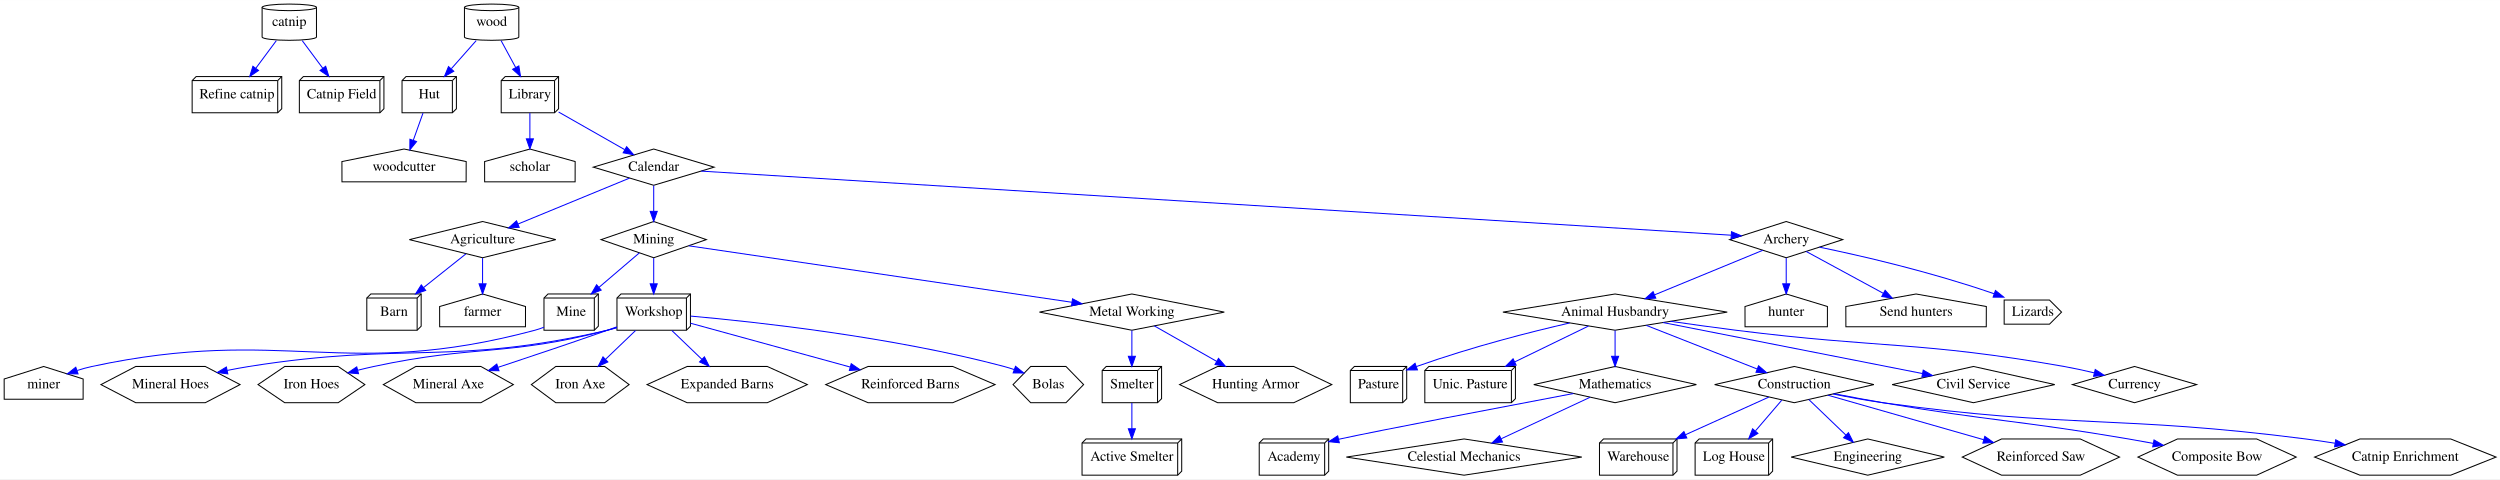
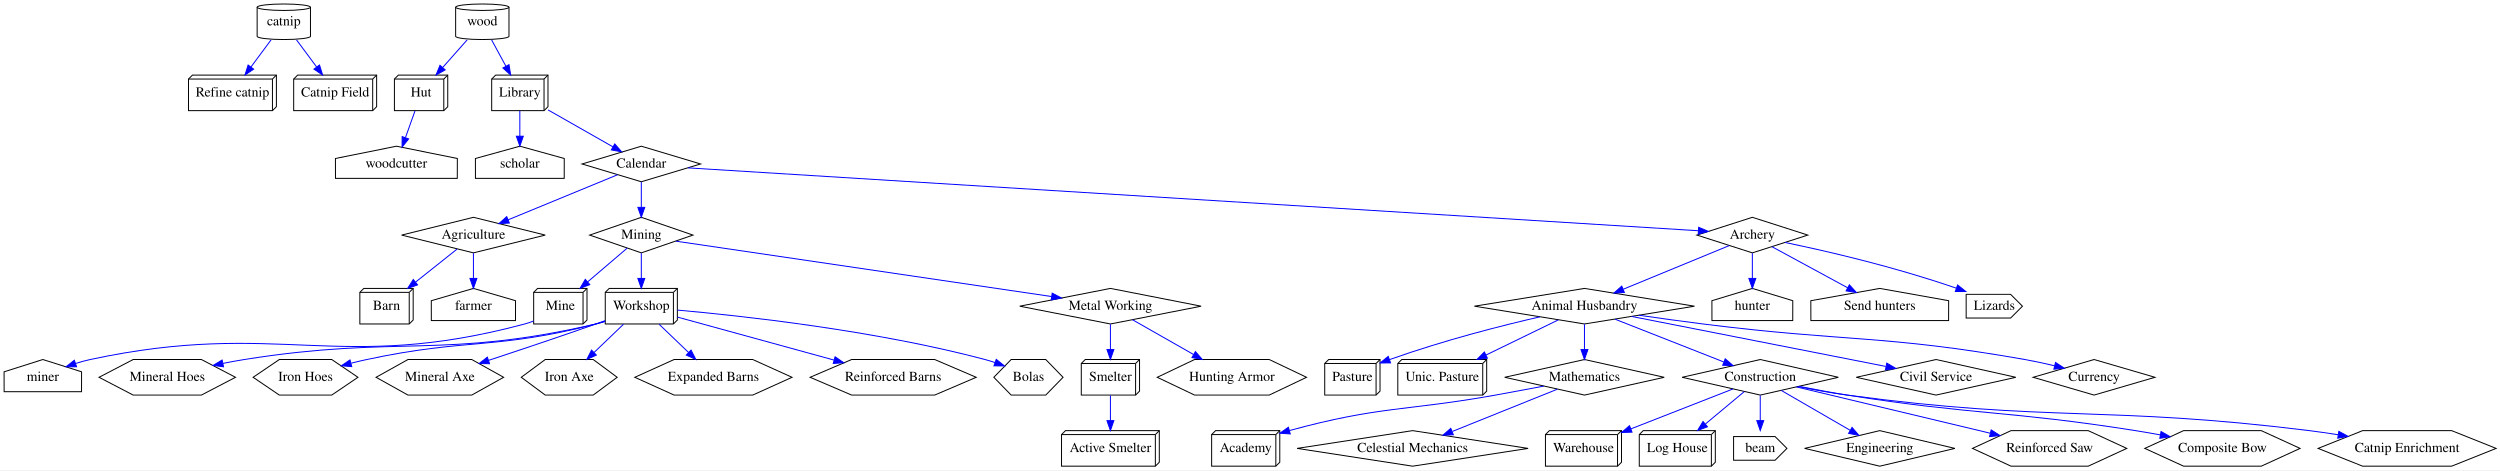
- <svg xmlns="http://www.w3.org/2000/svg" width="2483pt" height="476pt" viewBox="0.00 0.00 2483.42 476.00">
+ <svg xmlns="http://www.w3.org/2000/svg" width="2531pt" height="476pt" viewBox="0.00 0.00 2531.42 476.00">
  <g id="graph0" class="graph" transform="scale(1 1) rotate(0) translate(4 472)">
-     <polygon fill="white" stroke="transparent" points="-4,4 -4,-472 2479.42,-472 2479.42,4 -4,4" />
+     <polygon fill="white" stroke="transparent" points="-4,4 -4,-472 2527.42,-472 2527.42,4 -4,4" />
    <g id="node1" class="node">
      <path fill="none" stroke="black" d="M310.37,-464.73C310.37,-466.53 298.26,-468 283.37,-468 268.47,-468 256.37,-466.53 256.37,-464.73 256.37,-464.73 256.37,-435.27 256.37,-435.27 256.37,-433.47 268.47,-432 283.37,-432 298.26,-432 310.37,-433.47 310.37,-435.27 310.37,-435.27 310.37,-464.73 310.37,-464.73" />
      <path fill="none" stroke="black" d="M310.37,-464.73C310.37,-462.92 298.26,-461.45 283.37,-461.45 268.47,-461.45 256.37,-462.92 256.37,-464.73" />
      <text text-anchor="middle" x="283.37" y="-446.3" font-family="Times,serif" font-size="14.00">catnip</text>
    </g>
    <g id="node2" class="node">
      <polygon fill="none" stroke="black" points="275.87,-396 190.87,-396 186.87,-392 186.87,-360 271.87,-360 275.87,-364 275.87,-396" />
      <polyline fill="none" stroke="black" points="271.87,-392 186.87,-392 " />
      <polyline fill="none" stroke="black" points="271.87,-392 271.87,-360 " />
      <polyline fill="none" stroke="black" points="271.87,-392 275.87,-396 " />
      <text text-anchor="middle" x="231.37" y="-374.3" font-family="Times,serif" font-size="14.00">Refine catnip</text>
    </g>
    <g id="edge1" class="edge">
      <path fill="none" stroke="blue" d="M270.51,-431.7C264.34,-423.39 256.83,-413.28 250.04,-404.14" />
      <polygon fill="blue" stroke="blue" points="252.84,-402.04 244.07,-396.1 247.23,-406.22 252.84,-402.04" />
    </g>
    <g id="node3" class="node">
      <polygon fill="none" stroke="black" points="377.37,-396 297.37,-396 293.37,-392 293.37,-360 373.37,-360 377.37,-364 377.37,-396" />
      <polyline fill="none" stroke="black" points="373.37,-392 293.37,-392 " />
      <polyline fill="none" stroke="black" points="373.37,-392 373.37,-360 " />
      <polyline fill="none" stroke="black" points="373.37,-392 377.37,-396 " />
      <text text-anchor="middle" x="335.37" y="-374.3" font-family="Times,serif" font-size="14.00">Catnip Field</text>
    </g>
    <g id="edge2" class="edge">
      <path fill="none" stroke="blue" d="M296.22,-431.7C302.39,-423.39 309.9,-413.28 316.69,-404.14" />
      <polygon fill="blue" stroke="blue" points="319.51,-406.22 322.66,-396.1 313.89,-402.04 319.51,-406.22" />
    </g>
    <g id="node4" class="node">
      <path fill="none" stroke="black" d="M511.37,-464.73C511.37,-466.53 499.26,-468 484.37,-468 469.47,-468 457.37,-466.53 457.37,-464.73 457.37,-464.73 457.37,-435.27 457.37,-435.27 457.37,-433.47 469.47,-432 484.37,-432 499.26,-432 511.37,-433.47 511.37,-435.27 511.37,-435.27 511.37,-464.73 511.37,-464.73" />
      <path fill="none" stroke="black" d="M511.37,-464.73C511.37,-462.92 499.26,-461.45 484.37,-461.45 469.47,-461.45 457.37,-462.92 457.37,-464.73" />
      <text text-anchor="middle" x="484.37" y="-446.3" font-family="Times,serif" font-size="14.00">wood</text>
    </g>
    <g id="node5" class="node">
      <polygon fill="none" stroke="black" points="449.37,-396 399.37,-396 395.37,-392 395.37,-360 445.37,-360 449.37,-364 449.37,-396" />
      <polyline fill="none" stroke="black" points="445.37,-392 395.37,-392 " />
      <polyline fill="none" stroke="black" points="445.37,-392 445.37,-360 " />
      <polyline fill="none" stroke="black" points="445.37,-392 449.37,-396 " />
      <text text-anchor="middle" x="422.37" y="-374.3" font-family="Times,serif" font-size="14.00">Hut</text>
    </g>
    <g id="edge3" class="edge">
      <path fill="none" stroke="blue" d="M469.04,-431.7C461.61,-423.3 452.54,-413.07 444.39,-403.86" />
      <polygon fill="blue" stroke="blue" points="446.77,-401.27 437.51,-396.1 441.53,-405.91 446.77,-401.27" />
    </g>
    <g id="node6" class="node">
      <polygon fill="none" stroke="black" points="550.87,-396 497.87,-396 493.87,-392 493.87,-360 546.87,-360 550.87,-364 550.87,-396" />
      <polyline fill="none" stroke="black" points="546.87,-392 493.87,-392 " />
      <polyline fill="none" stroke="black" points="546.87,-392 546.87,-360 " />
      <polyline fill="none" stroke="black" points="546.87,-392 550.87,-396 " />
      <text text-anchor="middle" x="522.37" y="-374.3" font-family="Times,serif" font-size="14.00">Library</text>
    </g>
    <g id="edge4" class="edge">
      <path fill="none" stroke="blue" d="M493.76,-431.7C498.13,-423.64 503.42,-413.89 508.26,-404.98" />
      <polygon fill="blue" stroke="blue" points="511.39,-406.56 513.08,-396.1 505.23,-403.22 511.39,-406.56" />
    </g>
    <g id="node23" class="node">
      <polygon fill="none" stroke="black" points="459.09,-311.56 397.37,-324 335.65,-311.56 335.7,-291.44 459.03,-291.44 459.09,-311.56" />
      <text text-anchor="middle" x="397.37" y="-302.3" font-family="Times,serif" font-size="14.00">woodcutter</text>
    </g>
    <g id="edge15" class="edge">
      <path fill="none" stroke="blue" d="M416.19,-359.7C413.29,-351.58 409.77,-341.74 406.57,-332.76" />
      <polygon fill="blue" stroke="blue" points="409.79,-331.38 403.13,-323.14 403.2,-333.74 409.79,-331.38" />
    </g>
    <g id="node24" class="node">
      <polygon fill="none" stroke="black" points="567.34,-311.56 522.37,-324 477.39,-311.56 477.43,-291.44 567.3,-291.44 567.34,-311.56" />
      <text text-anchor="middle" x="522.37" y="-302.3" font-family="Times,serif" font-size="14.00">scholar</text>
    </g>
    <g id="edge16" class="edge">
      <path fill="none" stroke="blue" d="M522.37,-359.7C522.37,-351.98 522.37,-342.71 522.37,-334.11" />
      <polygon fill="blue" stroke="blue" points="525.87,-334.1 522.37,-324.1 518.87,-334.1 525.87,-334.1" />
    </g>
-     <g id="node31" class="node">
+     <g id="node32" class="node">
      <polygon fill="none" stroke="black" points="645.37,-324 585.37,-306 645.37,-288 705.36,-306 645.37,-324" />
      <text text-anchor="middle" x="645.37" y="-302.3" font-family="Times,serif" font-size="14.00">Calendar</text>
    </g>
-     <g id="edge22" class="edge">
+     <g id="edge23" class="edge">
      <path fill="none" stroke="blue" d="M550.89,-360.76C570.62,-349.54 596.77,-334.65 616.56,-323.39" />
      <polygon fill="blue" stroke="blue" points="618.47,-326.33 625.43,-318.34 615.01,-320.25 618.47,-326.33" />
    </g>
    <g id="node7" class="node">
      <polygon fill="none" stroke="black" points="475.37,-252 402.64,-234 475.37,-216 548.09,-234 475.37,-252" />
      <text text-anchor="middle" x="475.37" y="-230.3" font-family="Times,serif" font-size="14.00">Agriculture</text>
    </g>
    <g id="node8" class="node">
      <polygon fill="none" stroke="black" points="414.37,-180 364.37,-180 360.37,-176 360.37,-144 410.37,-144 414.37,-148 414.37,-180" />
      <polyline fill="none" stroke="black" points="410.37,-176 360.37,-176 " />
      <polyline fill="none" stroke="black" points="410.37,-176 410.37,-144 " />
      <polyline fill="none" stroke="black" points="410.37,-176 414.37,-180 " />
      <text text-anchor="middle" x="387.37" y="-158.3" font-family="Times,serif" font-size="14.00">Barn</text>
    </g>
    <g id="edge5" class="edge">
      <path fill="none" stroke="blue" d="M458.81,-219.83C446.99,-210.43 430.77,-197.53 416.77,-186.39" />
      <polygon fill="blue" stroke="blue" points="418.84,-183.57 408.84,-180.08 414.49,-189.05 418.84,-183.57" />
    </g>
    <g id="node25" class="node">
      <polygon fill="none" stroke="black" points="518.02,-167.56 475.37,-180 432.71,-167.56 432.75,-147.44 517.98,-147.44 518.02,-167.56" />
      <text text-anchor="middle" x="475.37" y="-158.3" font-family="Times,serif" font-size="14.00">farmer</text>
    </g>
    <g id="edge17" class="edge">
      <path fill="none" stroke="blue" d="M475.37,-215.7C475.37,-207.98 475.37,-198.71 475.37,-190.11" />
      <polygon fill="blue" stroke="blue" points="478.87,-190.1 475.37,-180.1 471.87,-190.1 478.87,-190.1" />
    </g>
    <g id="node9" class="node">
      <polygon fill="none" stroke="black" points="645.37,-252 593.08,-234 645.37,-216 697.65,-234 645.37,-252" />
      <text text-anchor="middle" x="645.37" y="-230.3" font-family="Times,serif" font-size="14.00">Mining</text>
    </g>
    <g id="node10" class="node">
      <polygon fill="none" stroke="black" points="590.37,-180 540.37,-180 536.37,-176 536.37,-144 586.37,-144 590.37,-148 590.37,-180" />
      <polyline fill="none" stroke="black" points="586.37,-176 536.37,-176 " />
      <polyline fill="none" stroke="black" points="586.37,-176 586.37,-144 " />
      <polyline fill="none" stroke="black" points="586.37,-176 590.37,-180 " />
      <text text-anchor="middle" x="563.37" y="-158.3" font-family="Times,serif" font-size="14.00">Mine</text>
    </g>
    <g id="edge6" class="edge">
      <path fill="none" stroke="blue" d="M631.08,-220.81C620.03,-211.38 604.4,-198.03 590.94,-186.54" />
      <polygon fill="blue" stroke="blue" points="593.2,-183.87 583.32,-180.03 588.65,-189.19 593.2,-183.87" />
    </g>
    <g id="node11" class="node">
      <polygon fill="none" stroke="black" points="681.87,-180 612.87,-180 608.87,-176 608.87,-144 677.87,-144 681.87,-148 681.87,-180" />
      <polyline fill="none" stroke="black" points="677.87,-176 608.87,-176 " />
      <polyline fill="none" stroke="black" points="677.87,-176 677.87,-144 " />
      <polyline fill="none" stroke="black" points="677.87,-176 681.87,-180 " />
      <text text-anchor="middle" x="645.37" y="-158.3" font-family="Times,serif" font-size="14.00">Workshop</text>
    </g>
    <g id="edge7" class="edge">
      <path fill="none" stroke="blue" d="M645.37,-215.7C645.37,-207.98 645.37,-198.71 645.37,-190.11" />
      <polygon fill="blue" stroke="blue" points="648.87,-190.1 645.37,-180.1 641.87,-190.1 648.87,-190.1" />
    </g>
    <g id="node12" class="node">
      <polygon fill="none" stroke="black" points="1120.37,-180 1028.53,-162 1120.37,-144 1212.2,-162 1120.37,-180" />
      <text text-anchor="middle" x="1120.37" y="-158.3" font-family="Times,serif" font-size="14.00">Metal Working</text>
    </g>
-     <g id="edge27" class="edge">
+     <g id="edge28" class="edge">
      <path fill="none" stroke="blue" d="M680.29,-227.85C760.87,-215.98 960.51,-186.56 1060.83,-171.77" />
      <polygon fill="blue" stroke="blue" points="1061.42,-175.22 1070.8,-170.3 1060.4,-168.3 1061.42,-175.22" />
    </g>
    <g id="node28" class="node">
      <polygon fill="none" stroke="black" points="78.6,-95.56 39.37,-108 0.13,-95.56 0.17,-75.44 78.56,-75.44 78.6,-95.56" />
      <text text-anchor="middle" x="39.37" y="-86.3" font-family="Times,serif" font-size="14.00">miner</text>
    </g>
    <g id="edge19" class="edge">
      <path fill="none" stroke="blue" d="M536.23,-146.95C533.29,-145.8 530.3,-144.79 527.37,-144 337.82,-93.29 279.22,-149.1 87.37,-108 82.54,-106.97 77.54,-105.58 72.66,-104.03" />
      <polygon fill="blue" stroke="blue" points="73.54,-100.63 62.94,-100.72 71.28,-107.26 73.54,-100.63" />
    </g>
-     <g id="node36" class="node">
+     <g id="node37" class="node">
      <polygon fill="none" stroke="black" points="234.46,-90 199.91,-108 130.82,-108 96.28,-90 130.82,-72 199.91,-72 234.46,-90" />
      <text text-anchor="middle" x="165.37" y="-86.3" font-family="Times,serif" font-size="14.00">Mineral Hoes</text>
    </g>
-     <g id="edge34" class="edge">
+     <g id="edge35" class="edge">
      <path fill="none" stroke="blue" d="M608.71,-146.52C605.58,-145.57 602.43,-144.71 599.37,-144 444.43,-108.15 400.42,-132.97 243.37,-108 236.31,-106.88 228.93,-105.52 221.64,-104.06" />
      <polygon fill="blue" stroke="blue" points="222.31,-100.63 211.81,-102.03 220.89,-107.48 222.31,-100.63" />
    </g>
-     <g id="node37" class="node">
+     <g id="node38" class="node">
      <polygon fill="none" stroke="black" points="358.44,-90 331.9,-108 278.83,-108 252.3,-90 278.83,-72 331.9,-72 358.44,-90" />
      <text text-anchor="middle" x="305.37" y="-86.3" font-family="Times,serif" font-size="14.00">Iron Hoes</text>
    </g>
-     <g id="edge35" class="edge">
+     <g id="edge36" class="edge">
      <path fill="none" stroke="blue" d="M608.66,-146.7C605.54,-145.71 602.41,-144.79 599.37,-144 498.37,-117.78 469.4,-129.83 367.37,-108 362.24,-106.9 356.92,-105.64 351.63,-104.3" />
      <polygon fill="blue" stroke="blue" points="352.15,-100.82 341.59,-101.67 350.37,-107.59 352.15,-100.82" />
    </g>
-     <g id="node38" class="node">
+     <g id="node39" class="node">
      <polygon fill="none" stroke="black" points="505.95,-90 473.66,-108 409.07,-108 376.78,-90 409.07,-72 473.66,-72 505.95,-90" />
      <text text-anchor="middle" x="441.37" y="-86.3" font-family="Times,serif" font-size="14.00">Mineral Axe</text>
    </g>
-     <g id="edge36" class="edge">
+     <g id="edge37" class="edge">
      <path fill="none" stroke="blue" d="M608.74,-147.35C605.58,-146.21 602.42,-145.08 599.37,-144 563.17,-131.24 522.06,-117.48 490.85,-107.17" />
      <polygon fill="blue" stroke="blue" points="491.68,-103.76 481.09,-103.95 489.49,-110.41 491.68,-103.76" />
    </g>
-     <g id="node39" class="node">
+     <g id="node40" class="node">
      <polygon fill="none" stroke="black" points="620.93,-90 596.65,-108 548.08,-108 523.8,-90 548.08,-72 596.65,-72 620.93,-90" />
      <text text-anchor="middle" x="572.37" y="-86.3" font-family="Times,serif" font-size="14.00">Iron Axe</text>
    </g>
-     <g id="edge37" class="edge">
+     <g id="edge38" class="edge">
      <path fill="none" stroke="blue" d="M627.32,-143.7C618.3,-135.05 607.25,-124.45 597.42,-115.03" />
      <polygon fill="blue" stroke="blue" points="599.84,-112.5 590.2,-108.1 595,-117.55 599.84,-112.5" />
    </g>
-     <g id="node40" class="node">
+     <g id="node41" class="node">
      <polygon fill="none" stroke="black" points="797.97,-90 758.17,-108 678.56,-108 638.76,-90 678.56,-72 758.17,-72 797.97,-90" />
      <text text-anchor="middle" x="718.37" y="-86.3" font-family="Times,serif" font-size="14.00">Expanded Barns</text>
    </g>
-     <g id="edge38" class="edge">
+     <g id="edge39" class="edge">
      <path fill="none" stroke="blue" d="M663.41,-143.7C672.43,-135.05 683.48,-124.45 693.31,-115.03" />
      <polygon fill="blue" stroke="blue" points="695.73,-117.55 700.53,-108.1 690.89,-112.5 695.73,-117.55" />
    </g>
-     <g id="node41" class="node">
+     <g id="node42" class="node">
      <polygon fill="none" stroke="black" points="984.47,-90 942.42,-108 858.31,-108 816.26,-90 858.31,-72 942.42,-72 984.47,-90" />
      <text text-anchor="middle" x="900.37" y="-86.3" font-family="Times,serif" font-size="14.00">Reinforced Barns</text>
    </g>
-     <g id="edge39" class="edge">
+     <g id="edge40" class="edge">
      <path fill="none" stroke="blue" d="M681.9,-150.97C723.26,-139.62 791.26,-120.95 840.42,-107.46" />
      <polygon fill="blue" stroke="blue" points="841.58,-110.77 850.3,-104.74 839.73,-104.02 841.58,-110.77" />
    </g>
-     <g id="node42" class="node">
+     <g id="node43" class="node">
      <polygon fill="none" stroke="black" points="1072.41,-90 1054.89,-108 1019.84,-108 1002.32,-90 1019.84,-72 1054.89,-72 1072.41,-90" />
      <text text-anchor="middle" x="1037.37" y="-86.3" font-family="Times,serif" font-size="14.00">Bolas</text>
    </g>
-     <g id="edge40" class="edge">
+     <g id="edge41" class="edge">
      <path fill="none" stroke="blue" d="M681.97,-158.06C745.98,-152.35 882.04,-137.61 993.37,-108 996.71,-107.11 1000.15,-106.05 1003.57,-104.9" />
      <polygon fill="blue" stroke="blue" points="1004.79,-108.18 1013.01,-101.49 1002.42,-101.6 1004.79,-108.18" />
    </g>
    <g id="node13" class="node">
      <polygon fill="none" stroke="black" points="1149.87,-108 1094.87,-108 1090.87,-104 1090.87,-72 1145.87,-72 1149.87,-76 1149.87,-108" />
      <polyline fill="none" stroke="black" points="1145.87,-104 1090.87,-104 " />
      <polyline fill="none" stroke="black" points="1145.87,-104 1145.87,-72 " />
      <polyline fill="none" stroke="black" points="1145.87,-104 1149.87,-108 " />
      <text text-anchor="middle" x="1120.37" y="-86.3" font-family="Times,serif" font-size="14.00">Smelter</text>
    </g>
    <g id="edge8" class="edge">
      <path fill="none" stroke="blue" d="M1120.37,-143.7C1120.37,-135.98 1120.37,-126.71 1120.37,-118.11" />
      <polygon fill="blue" stroke="blue" points="1123.87,-118.1 1120.37,-108.1 1116.87,-118.1 1123.87,-118.1" />
    </g>
-     <g id="node43" class="node">
+     <g id="node44" class="node">
      <polygon fill="none" stroke="black" points="1318.96,-90 1281.16,-108 1205.57,-108 1167.77,-90 1205.57,-72 1281.16,-72 1318.96,-90" />
      <text text-anchor="middle" x="1243.37" y="-86.3" font-family="Times,serif" font-size="14.00">Hunting Armor</text>
    </g>
-     <g id="edge41" class="edge">
+     <g id="edge42" class="edge">
      <path fill="none" stroke="blue" d="M1142.64,-148.32C1159.89,-138.51 1184.2,-124.67 1204.62,-113.05" />
      <polygon fill="blue" stroke="blue" points="1206.43,-116.05 1213.39,-108.06 1202.97,-109.96 1206.43,-116.05" />
    </g>
    <g id="node14" class="node">
      <polygon fill="none" stroke="black" points="1169.87,-36 1074.87,-36 1070.87,-32 1070.87,0 1165.87,0 1169.87,-4 1169.87,-36" />
      <polyline fill="none" stroke="black" points="1165.87,-32 1070.87,-32 " />
      <polyline fill="none" stroke="black" points="1165.87,-32 1165.87,0 " />
      <polyline fill="none" stroke="black" points="1165.87,-32 1169.87,-36 " />
      <text text-anchor="middle" x="1120.37" y="-14.3" font-family="Times,serif" font-size="14.00">Active Smelter</text>
    </g>
    <g id="edge9" class="edge">
      <path fill="none" stroke="blue" d="M1120.37,-71.7C1120.37,-63.98 1120.37,-54.71 1120.37,-46.11" />
      <polygon fill="blue" stroke="blue" points="1123.87,-46.1 1120.37,-36.1 1116.87,-46.1 1123.87,-46.1" />
    </g>
    <g id="node15" class="node">
      <polygon fill="none" stroke="black" points="1600.37,-180 1488.93,-162 1600.37,-144 1711.8,-162 1600.37,-180" />
      <text text-anchor="middle" x="1600.37" y="-158.3" font-family="Times,serif" font-size="14.00">Animal Husbandry</text>
    </g>
    <g id="node16" class="node">
      <polygon fill="none" stroke="black" points="1393.37,-108 1341.37,-108 1337.37,-104 1337.37,-72 1389.37,-72 1393.37,-76 1393.37,-108" />
      <polyline fill="none" stroke="black" points="1389.37,-104 1337.37,-104 " />
      <polyline fill="none" stroke="black" points="1389.37,-104 1389.37,-72 " />
      <polyline fill="none" stroke="black" points="1389.37,-104 1393.37,-108 " />
      <text text-anchor="middle" x="1365.37" y="-86.3" font-family="Times,serif" font-size="14.00">Pasture</text>
    </g>
    <g id="edge10" class="edge">
      <path fill="none" stroke="blue" d="M1555.27,-151.23C1516.84,-142.39 1460.12,-128.13 1402.99,-107.93" />
      <polygon fill="blue" stroke="blue" points="1404.04,-104.58 1393.44,-104.5 1401.67,-111.17 1404.04,-104.58" />
    </g>
    <g id="node17" class="node">
      <polygon fill="none" stroke="black" points="1501.37,-108 1415.37,-108 1411.37,-104 1411.37,-72 1497.37,-72 1501.37,-76 1501.37,-108" />
      <polyline fill="none" stroke="black" points="1497.37,-104 1411.37,-104 " />
      <polyline fill="none" stroke="black" points="1497.37,-104 1497.37,-72 " />
      <polyline fill="none" stroke="black" points="1497.37,-104 1501.37,-108 " />
      <text text-anchor="middle" x="1456.37" y="-86.3" font-family="Times,serif" font-size="14.00">Unic. Pasture</text>
    </g>
    <g id="edge11" class="edge">
      <path fill="none" stroke="blue" d="M1573.95,-148.16C1553.52,-138.23 1524.78,-124.26 1500.82,-112.61" />
      <polygon fill="blue" stroke="blue" points="1502.09,-109.34 1491.57,-108.11 1499.03,-115.63 1502.09,-109.34" />
    </g>
    <g id="node18" class="node">
      <polygon fill="none" stroke="black" points="1600.37,-108 1519.59,-90 1600.37,-72 1681.14,-90 1600.37,-108" />
      <text text-anchor="middle" x="1600.37" y="-86.3" font-family="Times,serif" font-size="14.00">Mathematics</text>
    </g>
-     <g id="edge29" class="edge">
+     <g id="edge30" class="edge">
      <path fill="none" stroke="blue" d="M1600.37,-143.7C1600.37,-135.98 1600.37,-126.71 1600.37,-118.11" />
      <polygon fill="blue" stroke="blue" points="1603.87,-118.1 1600.37,-108.1 1596.87,-118.1 1603.87,-118.1" />
    </g>
    <g id="node20" class="node">
      <polygon fill="none" stroke="black" points="1778.37,-108 1699.27,-90 1778.37,-72 1857.46,-90 1778.37,-108" />
      <text text-anchor="middle" x="1778.37" y="-86.3" font-family="Times,serif" font-size="14.00">Construction</text>
    </g>
-     <g id="edge30" class="edge">
+     <g id="edge31" class="edge">
      <path fill="none" stroke="blue" d="M1631.37,-148.81C1661.97,-136.77 1708.77,-118.37 1741.32,-105.57" />
      <polygon fill="blue" stroke="blue" points="1742.9,-108.71 1750.92,-101.79 1740.34,-102.19 1742.9,-108.71" />
    </g>
-     <g id="node32" class="node">
+     <g id="node33" class="node">
      <polygon fill="none" stroke="black" points="1956.37,-108 1875.59,-90 1956.37,-72 2037.14,-90 1956.37,-108" />
      <text text-anchor="middle" x="1956.37" y="-86.3" font-family="Times,serif" font-size="14.00">Civil Service</text>
    </g>
-     <g id="edge28" class="edge">
+     <g id="edge29" class="edge">
      <path fill="none" stroke="blue" d="M1648.01,-151.63C1715.05,-138.45 1836.7,-114.53 1905.46,-101.01" />
      <polygon fill="blue" stroke="blue" points="1906.48,-104.38 1915.62,-99.01 1905.13,-97.51 1906.48,-104.38" />
    </g>
-     <g id="node33" class="node">
+     <g id="node34" class="node">
      <polygon fill="none" stroke="black" points="2116.37,-108 2054.7,-90 2116.37,-72 2178.03,-90 2116.37,-108" />
      <text text-anchor="middle" x="2116.37" y="-86.3" font-family="Times,serif" font-size="14.00">Currency</text>
    </g>
-     <g id="edge31" class="edge">
+     <g id="edge32" class="edge">
      <path fill="none" stroke="blue" d="M1655.28,-152.86C1675.7,-149.93 1699.07,-146.68 1720.37,-144 1864.99,-125.77 1902.8,-133.25 2046.37,-108 2056.15,-106.28 2066.6,-103.99 2076.36,-101.65" />
      <polygon fill="blue" stroke="blue" points="2077.35,-105.01 2086.22,-99.22 2075.68,-98.21 2077.35,-105.01" />
    </g>
    <g id="node19" class="node">
-       <polygon fill="none" stroke="black" points="1315.87,-36 1250.87,-36 1246.87,-32 1246.87,0 1311.87,0 1315.87,-4 1315.87,-36" />
-       <polyline fill="none" stroke="black" points="1311.87,-32 1246.87,-32 " />
-       <polyline fill="none" stroke="black" points="1311.87,-32 1311.87,0 " />
-       <polyline fill="none" stroke="black" points="1311.87,-32 1315.87,-36 " />
-       <text text-anchor="middle" x="1281.37" y="-14.3" font-family="Times,serif" font-size="14.00">Academy</text>
+       <polygon fill="none" stroke="black" points="1291.87,-36 1226.87,-36 1222.87,-32 1222.87,0 1287.87,0 1291.87,-4 1291.87,-36" />
+       <polyline fill="none" stroke="black" points="1287.87,-32 1222.87,-32 " />
+       <polyline fill="none" stroke="black" points="1287.87,-32 1287.87,0 " />
+       <polyline fill="none" stroke="black" points="1287.87,-32 1291.87,-36 " />
+       <text text-anchor="middle" x="1257.37" y="-14.3" font-family="Times,serif" font-size="14.00">Academy</text>
    </g>
    <g id="edge12" class="edge">
-       <path fill="none" stroke="blue" d="M1558.89,-81.14C1491.79,-68.41 1363.72,-44.05 1325.74,-35.67" />
-       <polygon fill="blue" stroke="blue" points="1326.45,-32.24 1315.91,-33.3 1324.81,-39.05 1326.45,-32.24" />
-     </g>
-     <g id="node34" class="node">
-       <polygon fill="none" stroke="black" points="1450.37,-36 1333.4,-18 1450.37,0 1567.33,-18 1450.37,-36" />
-       <text text-anchor="middle" x="1450.37" y="-14.3" font-family="Times,serif" font-size="14.00">Celestial Mechanics</text>
-     </g>
-     <g id="edge32" class="edge">
-       <path fill="none" stroke="blue" d="M1575.6,-77.44C1551.55,-66.22 1514.77,-49.05 1487.27,-36.22" />
-       <polygon fill="blue" stroke="blue" points="1488.52,-32.94 1477.97,-31.88 1485.55,-39.28 1488.52,-32.94" />
+       <path fill="none" stroke="blue" d="M1559.17,-81.07C1543.86,-78.16 1526.33,-74.88 1510.37,-72 1420.26,-55.77 1393.33,-61.15 1301.58,-36.05" />
+       <polygon fill="blue" stroke="blue" points="1302.46,-32.67 1291.89,-33.36 1300.58,-39.41 1302.46,-32.67" />
+     </g>
+     <g id="node35" class="node">
+       <polygon fill="none" stroke="black" points="1426.37,-36 1309.4,-18 1426.37,0 1543.33,-18 1426.37,-36" />
+       <text text-anchor="middle" x="1426.37" y="-14.3" font-family="Times,serif" font-size="14.00">Celestial Mechanics</text>
+     </g>
+     <g id="edge33" class="edge">
+       <path fill="none" stroke="blue" d="M1572.79,-77.91C1544.22,-66.41 1499.27,-48.33 1466.71,-35.23" />
+       <polygon fill="blue" stroke="blue" points="1467.61,-31.82 1457.03,-31.34 1465,-38.32 1467.61,-31.82" />
    </g>
    <g id="node21" class="node">
-       <polygon fill="none" stroke="black" points="1661.87,-36 1588.87,-36 1584.87,-32 1584.87,0 1657.87,0 1661.87,-4 1661.87,-36" />
-       <polyline fill="none" stroke="black" points="1657.87,-32 1584.87,-32 " />
-       <polyline fill="none" stroke="black" points="1657.87,-32 1657.87,0 " />
-       <polyline fill="none" stroke="black" points="1657.87,-32 1661.87,-36 " />
-       <text text-anchor="middle" x="1623.37" y="-14.3" font-family="Times,serif" font-size="14.00">Warehouse</text>
+       <polygon fill="none" stroke="black" points="1637.87,-36 1564.87,-36 1560.87,-32 1560.87,0 1633.87,0 1637.87,-4 1637.87,-36" />
+       <polyline fill="none" stroke="black" points="1633.87,-32 1560.87,-32 " />
+       <polyline fill="none" stroke="black" points="1633.87,-32 1633.87,0 " />
+       <polyline fill="none" stroke="black" points="1633.87,-32 1637.87,-36 " />
+       <text text-anchor="middle" x="1599.37" y="-14.3" font-family="Times,serif" font-size="14.00">Warehouse</text>
    </g>
    <g id="edge13" class="edge">
-       <path fill="none" stroke="blue" d="M1753.12,-77.6C1730.79,-67.51 1697.62,-52.54 1670.41,-40.25" />
-       <polygon fill="blue" stroke="blue" points="1671.62,-36.95 1661.07,-36.03 1668.74,-43.33 1671.62,-36.95" />
+       <path fill="none" stroke="blue" d="M1750.79,-78.22C1723.3,-67.47 1680.52,-50.74 1647.43,-37.8" />
+       <polygon fill="blue" stroke="blue" points="1648.53,-34.47 1637.94,-34.09 1645.98,-40.99 1648.53,-34.47" />
    </g>
    <g id="node22" class="node">
-       <polygon fill="none" stroke="black" points="1756.87,-36 1683.87,-36 1679.87,-32 1679.87,0 1752.87,0 1756.87,-4 1756.87,-36" />
-       <polyline fill="none" stroke="black" points="1752.87,-32 1679.87,-32 " />
-       <polyline fill="none" stroke="black" points="1752.87,-32 1752.87,0 " />
-       <polyline fill="none" stroke="black" points="1752.87,-32 1756.87,-36 " />
-       <text text-anchor="middle" x="1718.37" y="-14.3" font-family="Times,serif" font-size="14.00">Log House</text>
+       <polygon fill="none" stroke="black" points="1732.87,-36 1659.87,-36 1655.87,-32 1655.87,0 1728.87,0 1732.87,-4 1732.87,-36" />
+       <polyline fill="none" stroke="black" points="1728.87,-32 1655.87,-32 " />
+       <polyline fill="none" stroke="black" points="1728.87,-32 1728.87,0 " />
+       <polyline fill="none" stroke="black" points="1728.87,-32 1732.87,-36 " />
+       <text text-anchor="middle" x="1694.37" y="-14.3" font-family="Times,serif" font-size="14.00">Log House</text>
    </g>
    <g id="edge14" class="edge">
-       <path fill="none" stroke="blue" d="M1765.93,-74.5C1758.4,-65.71 1748.59,-54.27 1739.84,-44.06" />
-       <polygon fill="blue" stroke="blue" points="1742.28,-41.52 1733.11,-36.2 1736.96,-46.07 1742.28,-41.52" />
-     </g>
-     <g id="node35" class="node">
-       <polygon fill="none" stroke="black" points="1851.37,-36 1775.28,-18 1851.37,0 1927.45,-18 1851.37,-36" />
-       <text text-anchor="middle" x="1851.37" y="-14.3" font-family="Times,serif" font-size="14.00">Engineering</text>
-     </g>
-     <g id="edge33" class="edge">
-       <path fill="none" stroke="blue" d="M1792.79,-75.17C1803.29,-65.1 1817.69,-51.29 1829.58,-39.89" />
-       <polygon fill="blue" stroke="blue" points="1832.18,-42.25 1836.97,-32.8 1827.33,-37.2 1832.18,-42.25" />
-     </g>
-     <g id="node44" class="node">
-       <polygon fill="none" stroke="black" points="2101.47,-18 2062.42,-36 1984.31,-36 1945.26,-18 1984.31,0 2062.42,0 2101.47,-18" />
-       <text text-anchor="middle" x="2023.37" y="-14.3" font-family="Times,serif" font-size="14.00">Reinforced Saw</text>
-     </g>
-     <g id="edge42" class="edge">
-       <path fill="none" stroke="blue" d="M1811.66,-79.49C1851.44,-68.12 1918.64,-48.92 1966.65,-35.2" />
-       <polygon fill="blue" stroke="blue" points="1967.64,-38.56 1976.29,-32.45 1965.71,-31.83 1967.64,-38.56" />
+       <path fill="none" stroke="blue" d="M1762.17,-75.5C1751.04,-66.23 1735.95,-53.66 1722.84,-42.73" />
+       <polygon fill="blue" stroke="blue" points="1724.9,-39.89 1714.98,-36.18 1720.42,-45.27 1724.9,-39.89" />
+     </g>
+     <g id="node30" class="node">
+       <polygon fill="none" stroke="black" points="1793.37,-30 1751.37,-30 1751.37,-6 1793.37,-6 1805.37,-18 1793.37,-30" />
+       <text text-anchor="middle" x="1778.37" y="-14.3" font-family="Times,serif" font-size="14.00">beam</text>
+     </g>
+     <g id="edge21" class="edge">
+       <path fill="none" stroke="blue" d="M1778.37,-71.7C1778.37,-63.98 1778.37,-54.71 1778.37,-46.11" />
+       <polygon fill="blue" stroke="blue" points="1781.87,-46.1 1778.37,-36.1 1774.87,-46.1 1781.87,-46.1" />
+     </g>
+     <g id="node36" class="node">
+       <polygon fill="none" stroke="black" points="1899.37,-36 1823.28,-18 1899.37,0 1975.45,-18 1899.37,-36" />
+       <text text-anchor="middle" x="1899.37" y="-14.3" font-family="Times,serif" font-size="14.00">Engineering</text>
+     </g>
+     <g id="edge34" class="edge">
+       <path fill="none" stroke="blue" d="M1799.72,-76.65C1819.07,-65.45 1847.79,-48.84 1869.43,-36.32" />
+       <polygon fill="blue" stroke="blue" points="1871.32,-39.27 1878.22,-31.23 1867.82,-33.21 1871.32,-39.27" />
    </g>
    <g id="node45" class="node">
-       <polygon fill="none" stroke="black" points="2276.97,-18 2237.67,-36 2159.06,-36 2119.76,-18 2159.06,0 2237.67,0 2276.97,-18" />
-       <text text-anchor="middle" x="2198.37" y="-14.3" font-family="Times,serif" font-size="14.00">Composite Bow</text>
+       <polygon fill="none" stroke="black" points="2149.47,-18 2110.42,-36 2032.31,-36 1993.26,-18 2032.31,0 2110.42,0 2149.47,-18" />
+       <text text-anchor="middle" x="2071.37" y="-14.3" font-family="Times,serif" font-size="14.00">Reinforced Saw</text>
    </g>
    <g id="edge43" class="edge">
-       <path fill="none" stroke="blue" d="M1818.16,-80.92C1833.23,-77.97 1850.57,-74.69 1866.37,-72 1974.43,-53.6 2002.3,-54.4 2110.37,-36 2118.33,-34.64 2126.68,-33.14 2134.93,-31.6" />
-       <polygon fill="blue" stroke="blue" points="2135.74,-35.01 2144.92,-29.72 2134.44,-28.13 2135.74,-35.01" />
+       <path fill="none" stroke="blue" d="M1814.88,-80.28C1864.04,-68.53 1952.14,-47.48 2011.18,-33.38" />
+       <polygon fill="blue" stroke="blue" points="2012.2,-36.73 2021.12,-31 2010.58,-29.92 2012.2,-36.73" />
    </g>
    <g id="node46" class="node">
-       <polygon fill="none" stroke="black" points="2475.48,-18 2430.42,-36 2340.31,-36 2295.25,-18 2340.31,0 2430.42,0 2475.48,-18" />
-       <text text-anchor="middle" x="2385.37" y="-14.3" font-family="Times,serif" font-size="14.00">Catnip Enrichment</text>
+       <polygon fill="none" stroke="black" points="2324.97,-18 2285.67,-36 2207.06,-36 2167.76,-18 2207.06,0 2285.67,0 2324.97,-18" />
+       <text text-anchor="middle" x="2246.37" y="-14.3" font-family="Times,serif" font-size="14.00">Composite Bow</text>
    </g>
    <g id="edge44" class="edge">
-       <path fill="none" stroke="blue" d="M1816.77,-80.67C1832.13,-77.58 1850.03,-74.27 1866.37,-72 2051.93,-46.2 2100.54,-59.87 2286.37,-36 2295.8,-34.79 2305.71,-33.32 2315.46,-31.76" />
-       <polygon fill="blue" stroke="blue" points="2316.24,-35.18 2325.54,-30.11 2315.11,-28.27 2316.24,-35.18" />
+       <path fill="none" stroke="blue" d="M1817.69,-80.81C1832.86,-77.81 1850.38,-74.53 1866.37,-72 1995.52,-51.59 2029.21,-56.41 2158.37,-36 2166.54,-34.71 2175.12,-33.22 2183.57,-31.67" />
+       <polygon fill="blue" stroke="blue" points="2184.23,-35.11 2193.42,-29.83 2182.95,-28.23 2184.23,-35.11" />
+     </g>
+     <g id="node47" class="node">
+       <polygon fill="none" stroke="black" points="2523.48,-18 2478.42,-36 2388.31,-36 2343.25,-18 2388.31,0 2478.42,0 2523.48,-18" />
+       <text text-anchor="middle" x="2433.37" y="-14.3" font-family="Times,serif" font-size="14.00">Catnip Enrichment</text>
+     </g>
+     <g id="edge45" class="edge">
+       <path fill="none" stroke="blue" d="M1816.76,-80.6C1832.12,-77.49 1850.02,-74.2 1866.37,-72 2073.12,-44.17 2127.34,-61.68 2334.37,-36 2343.81,-34.83 2353.72,-33.38 2363.47,-31.84" />
+       <polygon fill="blue" stroke="blue" points="2364.25,-35.26 2373.56,-30.19 2363.12,-28.35 2364.25,-35.26" />
    </g>
    <g id="node26" class="node">
      <polygon fill="none" stroke="black" points="1770.37,-252 1714.23,-234 1770.37,-216 1826.5,-234 1770.37,-252" />
      <text text-anchor="middle" x="1770.37" y="-230.3" font-family="Times,serif" font-size="14.00">Archery</text>
    </g>
-     <g id="edge26" class="edge">
+     <g id="edge27" class="edge">
      <path fill="none" stroke="blue" d="M1747.08,-223.41C1719.44,-212.03 1672.9,-192.87 1639.65,-179.18" />
      <polygon fill="blue" stroke="blue" points="1640.8,-175.87 1630.22,-175.29 1638.14,-182.34 1640.8,-175.87" />
    </g>
    <g id="node27" class="node">
      <polygon fill="none" stroke="black" points="1811.31,-167.56 1770.37,-180 1729.42,-167.56 1729.46,-147.44 1811.27,-147.44 1811.31,-167.56" />
      <text text-anchor="middle" x="1770.37" y="-158.3" font-family="Times,serif" font-size="14.00">hunter</text>
    </g>
    <g id="edge18" class="edge">
      <path fill="none" stroke="blue" d="M1770.37,-215.7C1770.37,-207.98 1770.37,-198.71 1770.37,-190.11" />
      <polygon fill="blue" stroke="blue" points="1773.87,-190.1 1770.37,-180.1 1766.87,-190.1 1773.87,-190.1" />
    </g>
    <g id="node29" class="node">
      <polygon fill="none" stroke="black" points="1969.15,-167.56 1899.37,-180 1829.58,-167.56 1829.64,-147.44 1969.09,-147.44 1969.15,-167.56" />
      <text text-anchor="middle" x="1899.37" y="-158.3" font-family="Times,serif" font-size="14.00">Send hunters</text>
    </g>
    <g id="edge20" class="edge">
      <path fill="none" stroke="blue" d="M1790.24,-222.22C1810.67,-211.13 1842.82,-193.69 1866.94,-180.6" />
      <polygon fill="blue" stroke="blue" points="1868.63,-183.66 1875.75,-175.82 1865.29,-177.51 1868.63,-183.66" />
    </g>
-     <g id="node30" class="node">
+     <g id="node31" class="node">
      <polygon fill="none" stroke="black" points="2031.87,-174 1986.87,-174 1986.87,-150 2031.87,-150 2043.87,-162 2031.87,-174" />
      <text text-anchor="middle" x="2015.37" y="-158.3" font-family="Times,serif" font-size="14.00">Lizards</text>
    </g>
-     <g id="edge21" class="edge">
+     <g id="edge22" class="edge">
      <path fill="none" stroke="blue" d="M1803.34,-226.53C1842.87,-218.36 1911.15,-202.92 1976.82,-180.26" />
      <polygon fill="blue" stroke="blue" points="1978.21,-183.49 1986.49,-176.87 1975.89,-176.88 1978.21,-183.49" />
    </g>
-     <g id="edge23" class="edge">
+     <g id="edge24" class="edge">
      <path fill="none" stroke="blue" d="M621.37,-295.12C592.46,-283.22 543.66,-263.12 510.51,-249.47" />
      <polygon fill="blue" stroke="blue" points="511.77,-246.2 501.19,-245.63 509.1,-252.68 511.77,-246.2" />
    </g>
-     <g id="edge25" class="edge">
+     <g id="edge26" class="edge">
      <path fill="none" stroke="blue" d="M645.37,-287.7C645.37,-279.98 645.37,-270.71 645.37,-262.11" />
      <polygon fill="blue" stroke="blue" points="648.87,-262.1 645.37,-252.1 641.87,-262.1 648.87,-262.1" />
    </g>
-     <g id="edge24" class="edge">
+     <g id="edge25" class="edge">
      <path fill="none" stroke="blue" d="M692.63,-302.06C873.63,-290.8 1522.2,-250.44 1715.57,-238.41" />
      <polygon fill="blue" stroke="blue" points="1716.01,-241.89 1725.77,-237.77 1715.58,-234.9 1716.01,-241.89" />
    </g>
  </g>
</svg>
